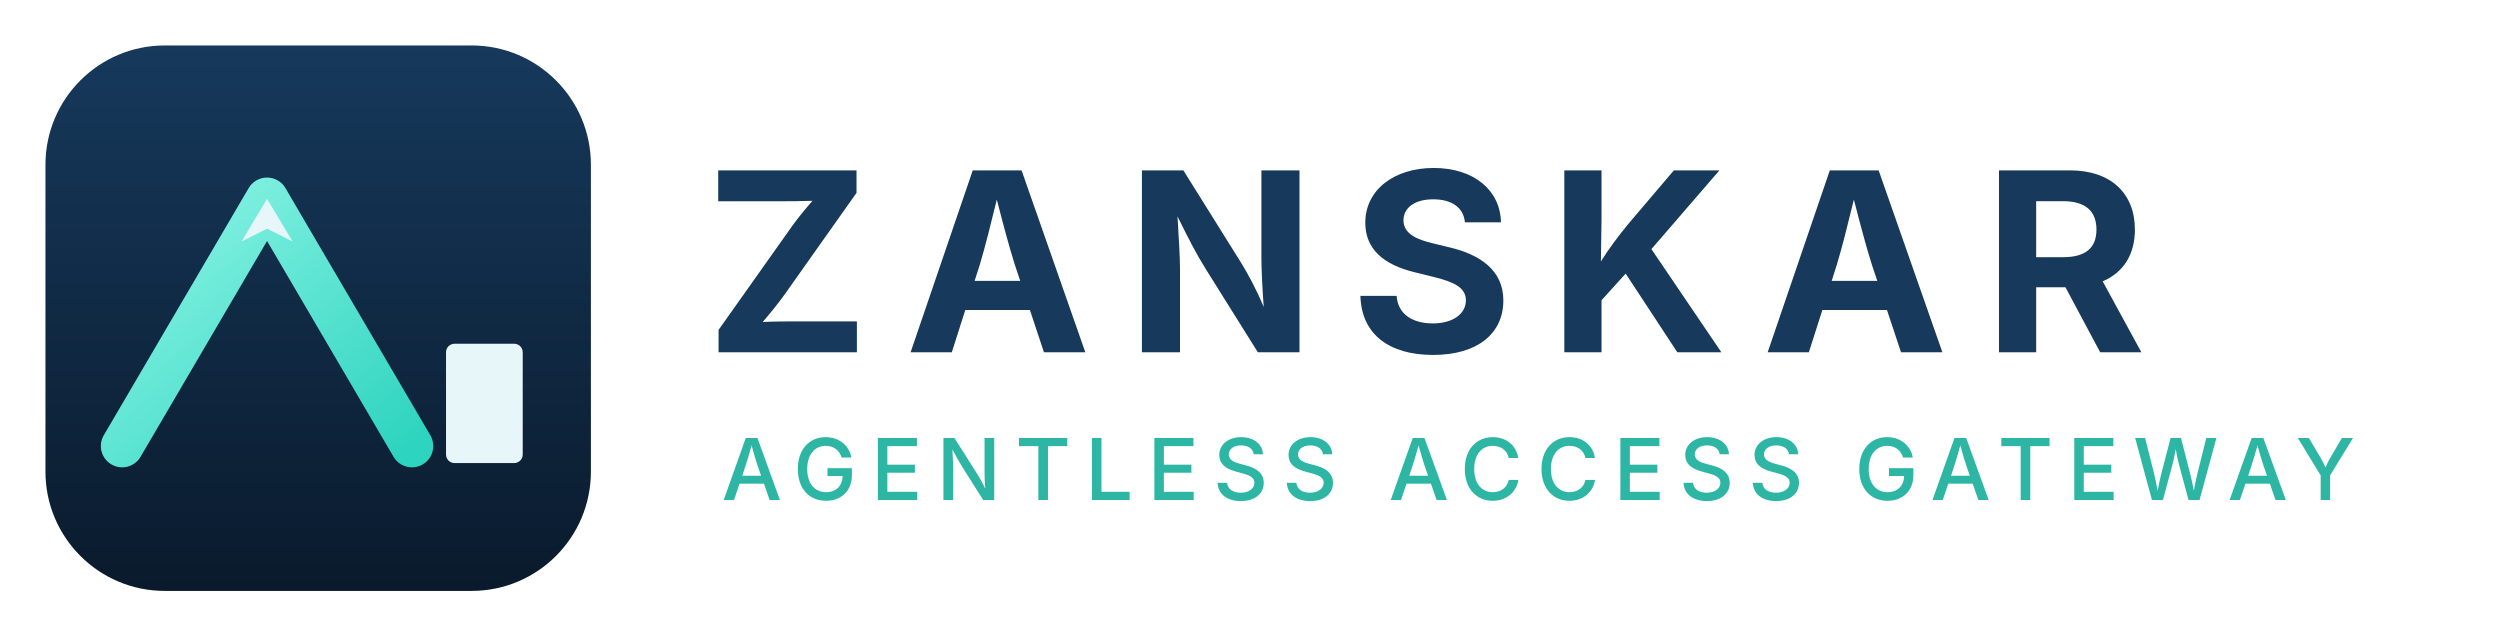
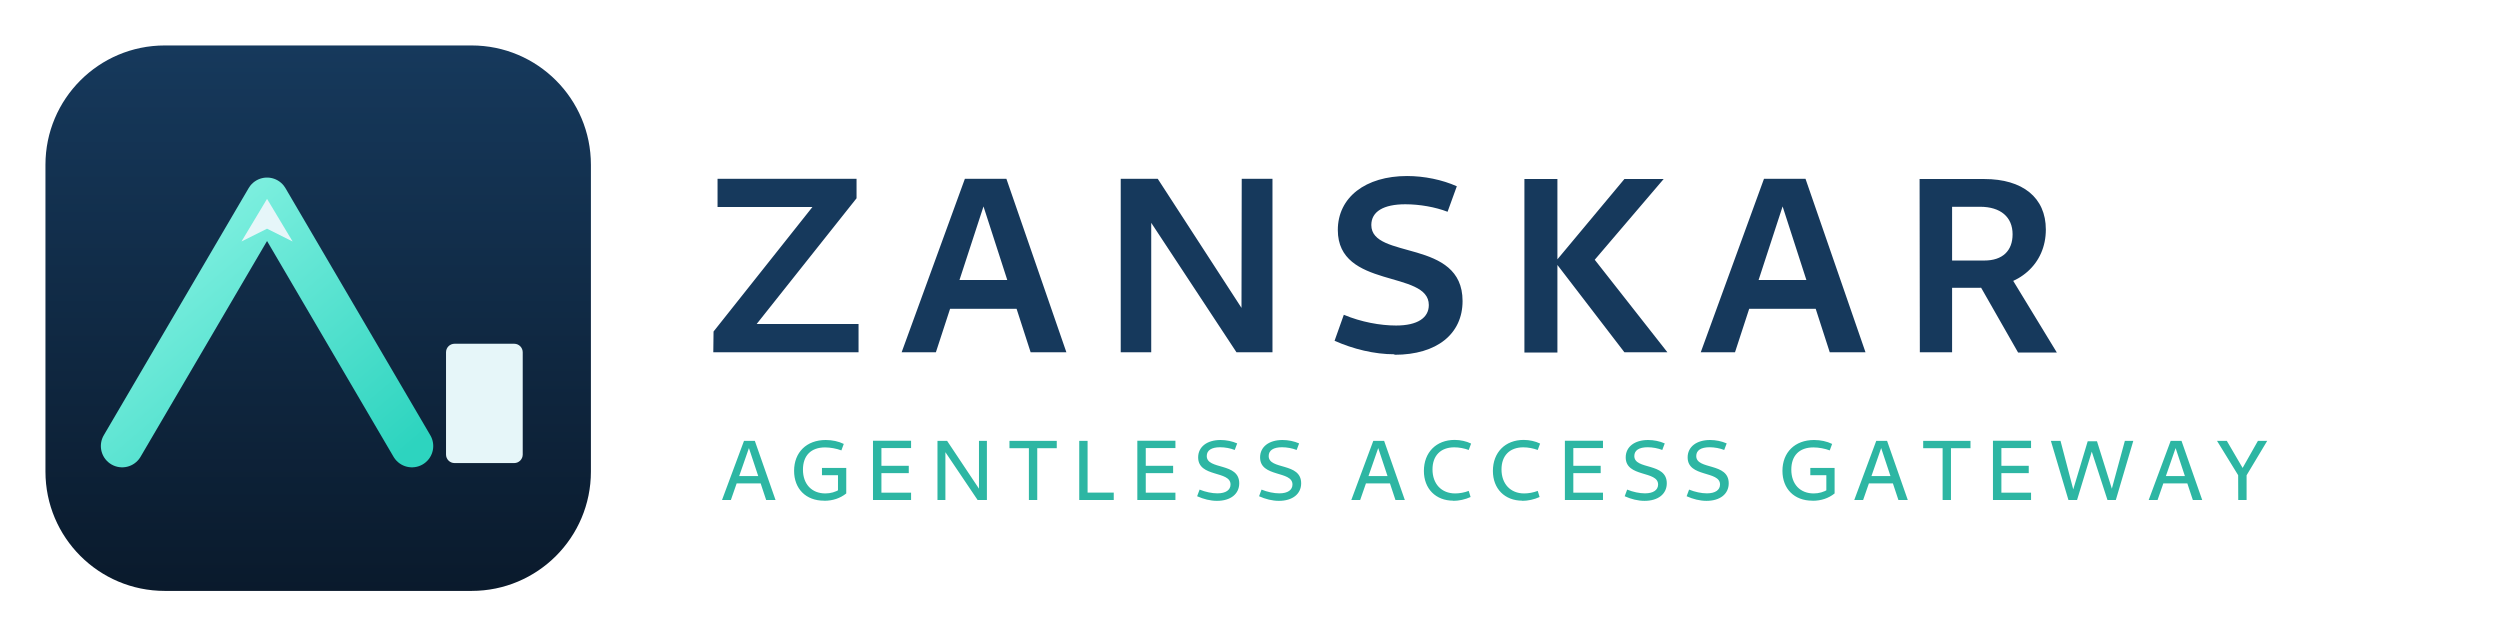
<svg xmlns="http://www.w3.org/2000/svg" width="440" height="112" viewBox="0 0 440 112" role="img" aria-label="Zanskar, agentless access gateway">
  <defs>
    <linearGradient id="sky" x1="0" y1="0" x2="0" y2="1">
      <stop offset="0" stop-color="#16395C" />
      <stop offset="1" stop-color="#0A1A2C" />
    </linearGradient>
    <linearGradient id="ice" x1="0" y1="0" x2="1" y2="1">
      <stop offset="0" stop-color="#8FF5E6" />
      <stop offset="1" stop-color="#2DD4BF" />
    </linearGradient>
  </defs>
  <g transform="translate(8 8) scale(0.75)">
    <rect width="128" height="128" rx="28" fill="url(#sky)" />
    <path d="M18 94 L52 36 L86 94" fill="none" stroke="url(#ice)" stroke-width="10" stroke-linecap="round" stroke-linejoin="round" />
    <path d="M52 36 L58 46 L52 43 L46 46 Z" fill="#E6F6F9" />
    <rect x="94" y="70" width="18" height="28" rx="2" fill="#E6F6F9" />
  </g>
-   <text x="124" y="62" font-family="Inter, 'Helvetica Neue', Helvetica, Arial, sans-serif" font-size="44" font-weight="700" letter-spacing="6" fill="#16395C">ZANSKAR</text>
-   <text x="127" y="88" font-family="Inter, 'Helvetica Neue', Helvetica, Arial, sans-serif" font-size="15" font-weight="500" letter-spacing="2.5" fill="#2DB6A3">AGENTLESS ACCESS GATEWAY</text>
+   <path fill="#16395C" d="M125.54 62.0H151.104V57.028H130.512L131.7 58.876L150.752 34.896V31.464H126.288V36.436H146.0L144.592 34.412L125.584 58.348Z M158.688 62.0H164.716L173.736 34.368H172.46L181.392 62.0H187.684L177.124 31.464H169.82ZM165.816 54.344H180.424L179.632 49.284H166.608Z M197.248 62.0H202.616V38.196L202.088 38.416L217.62 62.0H223.956V31.464H218.544L218.5 55.488L219.204 55.268L203.76 31.464H197.248Z M245.444 62.44C252.924 62.44 257.412 58.744 257.412 52.98C257.412 41.936 241.352 45.764 241.352 39.604C241.352 37.228 243.508 35.952 247.336 35.952C249.844 35.952 252.616 36.436 254.772 37.272L256.4 32.784C253.848 31.64 250.68 30.98 247.644 30.98C240.34 30.98 235.456 34.72 235.456 40.484C235.456 50.912 251.472 47.48 251.472 53.684C251.472 55.928 249.492 57.292 245.708 57.292C242.936 57.292 239.548 56.676 236.512 55.4L234.884 59.976C238.14 61.428 241.88 62.352 245.4 62.352Z M285.896 62.0H293.464L280.088 44.972L280.22 46.248L292.804 31.508H285.896L273.708 46.116ZM268.296 62.044H274.104V31.508H268.296Z M299.332 62.0H305.36L314.38 34.368H313.104L322.036 62.0H328.328L317.768 31.464H310.464ZM306.46 54.344H321.068L320.276 49.284H307.252Z M337.892 62.0H343.568V36.392H348.496C352.104 36.392 354.216 38.196 354.216 41.232C354.216 44.136 352.456 45.852 349.244 45.852H341.72V50.648H348.496C355.404 50.648 360.068 46.424 360.068 40.396C360.068 34.764 355.976 31.508 349.244 31.508H337.848ZM355.184 62.044H362.004L353.644 48.316H347.352Z" />
+   <path fill="#2DB6A3" d="M127.075 88.0H128.635L131.935 78.505H131.695L134.845 88.0H136.495L132.85 77.59H130.945ZM129.205 85.075H134.335L134.245 83.785H129.295Z M145.085 88.135C146.555 88.135 147.875 87.7 148.94 86.845V82.36H144.665V83.635H147.485V86.905L147.785 86.14C147.05 86.59 146.18 86.845 145.265 86.845C142.865 86.845 141.32 85.21 141.32 82.66C141.32 80.17 142.745 78.745 145.205 78.745C146.135 78.745 147.215 78.94 148.085 79.27L148.505 78.13C147.59 77.68 146.48 77.44 145.325 77.44C141.965 77.44 139.76 79.6 139.76 82.87C139.76 86.035 141.845 88.12 145.01 88.12Z M153.645 88.0H160.35V86.71H155.13V83.275H159.945V81.985H155.13V78.865H160.35V77.575H153.645Z M164.995 88.0H166.39V79.24L166.18 79.27L172.06 88.0H173.695V77.59H172.3V86.395L172.54 86.365L166.69 77.59H164.995Z M181.085 88.0H182.555V78.88H185.99V77.59H177.665V78.88H181.085Z M189.945 88.0H196.02V86.695H191.415V77.59H189.945Z M200.17 88.0H206.875V86.71H201.655V83.275H206.47V81.985H201.655V78.865H206.875V77.575H200.17Z M214.19 88.15C216.59 88.15 218.105 86.935 218.105 85.06C218.105 81.34 212.39 82.75 212.39 80.26C212.39 79.255 213.23 78.715 214.73 78.715C215.6 78.715 216.56 78.895 217.31 79.195L217.745 78.04C216.86 77.65 215.825 77.44 214.82 77.44C212.435 77.44 210.875 78.64 210.875 80.5C210.875 84.07 216.575 82.795 216.575 85.27C216.575 86.23 215.75 86.83 214.265 86.83C213.32 86.83 212.15 86.59 211.13 86.17L210.695 87.34C211.835 87.85 213.035 88.15 214.175 88.15Z M225.09 88.15C227.49 88.15 229.005 86.935 229.005 85.06C229.005 81.34 223.29 82.75 223.29 80.26C223.29 79.255 224.13 78.715 225.63 78.715C226.5 78.715 227.46 78.895 228.21 79.195L228.645 78.04C227.76 77.65 226.725 77.44 225.72 77.44C223.335 77.44 221.775 78.64 221.775 80.5C221.775 84.07 227.475 82.795 227.475 85.27C227.475 86.23 226.65 86.83 225.165 86.83C224.22 86.83 223.05 86.59 222.03 86.17L221.595 87.34C222.735 87.85 223.935 88.15 225.075 88.15Z M237.83 88.0H239.39L242.69 78.505H242.45L245.6 88.0H247.25L243.605 77.59H241.7ZM239.96 85.075H245.09L245.0 83.785H240.05Z M255.75 88.15C256.77 88.15 257.865 87.91 258.825 87.475L258.495 86.395C257.775 86.68 256.875 86.845 256.11 86.845C253.695 86.845 252.12 85.165 252.12 82.615C252.12 80.185 253.56 78.73 255.96 78.73C256.8 78.73 257.745 78.91 258.495 79.195L258.915 78.07C258.105 77.665 257.04 77.425 256.02 77.425C252.78 77.425 250.605 79.615 250.605 82.885C250.605 86.02 252.69 88.12 255.78 88.12Z M267.895 88.15C268.915 88.15 270.01 87.91 270.97 87.475L270.64 86.395C269.92 86.68 269.02 86.845 268.255 86.845C265.84 86.845 264.265 85.165 264.265 82.615C264.265 80.185 265.705 78.73 268.105 78.73C268.945 78.73 269.89 78.91 270.64 79.195L271.06 78.07C270.25 77.665 269.185 77.425 268.165 77.425C264.925 77.425 262.75 79.615 262.75 82.885C262.75 86.02 264.835 88.12 267.925 88.12Z M275.42 88.0H282.125V86.71H276.905V83.275H281.72V81.985H276.905V78.865H282.125V77.575H275.42Z M289.44 88.15C291.84 88.15 293.355 86.935 293.355 85.06C293.355 81.34 287.64 82.75 287.64 80.26C287.64 79.255 288.48 78.715 289.98 78.715C290.85 78.715 291.81 78.895 292.56 79.195L292.995 78.04C292.11 77.65 291.075 77.44 290.07 77.44C287.685 77.44 286.125 78.64 286.125 80.5C286.125 84.07 291.825 82.795 291.825 85.27C291.825 86.23 291.0 86.83 289.515 86.83C288.57 86.83 287.4 86.59 286.38 86.17L285.945 87.34C287.085 87.85 288.285 88.15 289.425 88.15Z M300.34 88.15C302.74 88.15 304.255 86.935 304.255 85.06C304.255 81.34 298.54 82.75 298.54 80.26C298.54 79.255 299.38 78.715 300.88 78.715C301.75 78.715 302.71 78.895 303.46 79.195L303.895 78.04C303.01 77.65 301.975 77.44 300.97 77.44C298.585 77.44 297.025 78.64 297.025 80.5C297.025 84.07 302.725 82.795 302.725 85.27C302.725 86.23 301.9 86.83 300.415 86.83C299.47 86.83 298.3 86.59 297.28 86.17L296.845 87.34C297.985 87.85 299.185 88.15 300.325 88.15Z M319.035 88.135C320.505 88.135 321.825 87.7 322.89 86.845V82.36H318.615V83.635H321.435V86.905L321.735 86.14C321 86.59 320.13 86.845 319.215 86.845C316.815 86.845 315.27 85.21 315.27 82.66C315.27 80.17 316.695 78.745 319.155 78.745C320.085 78.745 321.165 78.94 322.035 79.27L322.455 78.13C321.54 77.68 320.43 77.44 319.275 77.44C315.915 77.44 313.71 79.6 313.71 82.87C313.71 86.035 315.795 88.12 318.96 88.12Z M326.35 88.0H327.91L331.21 78.505H330.97L334.12 88.0H335.77L332.125 77.59H330.22ZM328.48 85.075H333.61L333.52 83.785H328.57Z M341.9 88.0H343.37V78.88H346.805V77.59H338.48V78.88H341.9Z M350.76 88.0H357.465V86.71H352.245V83.275H357.06V81.985H352.245V78.865H357.465V77.575H350.76Z M364.045 88.0H365.56L368.5 78.34H367.78L370.915 88.0H372.385L375.46 77.59H373.975L371.335 87.295L372.07 87.235L369.07 77.665H367.435L364.555 87.25H365.185L362.65 77.59H360.955Z M378.17 88.0H379.73L383.03 78.505H382.79L385.94 88.0H387.59L383.945 77.59H382.04ZM380.3 85.075H385.43L385.34 83.785H380.39Z M393.93 88.0H395.4V83.65L399.03 77.59H397.395L394.605 82.525H394.8L391.92 77.59H390.195L393.915 83.635Z" />
</svg>
